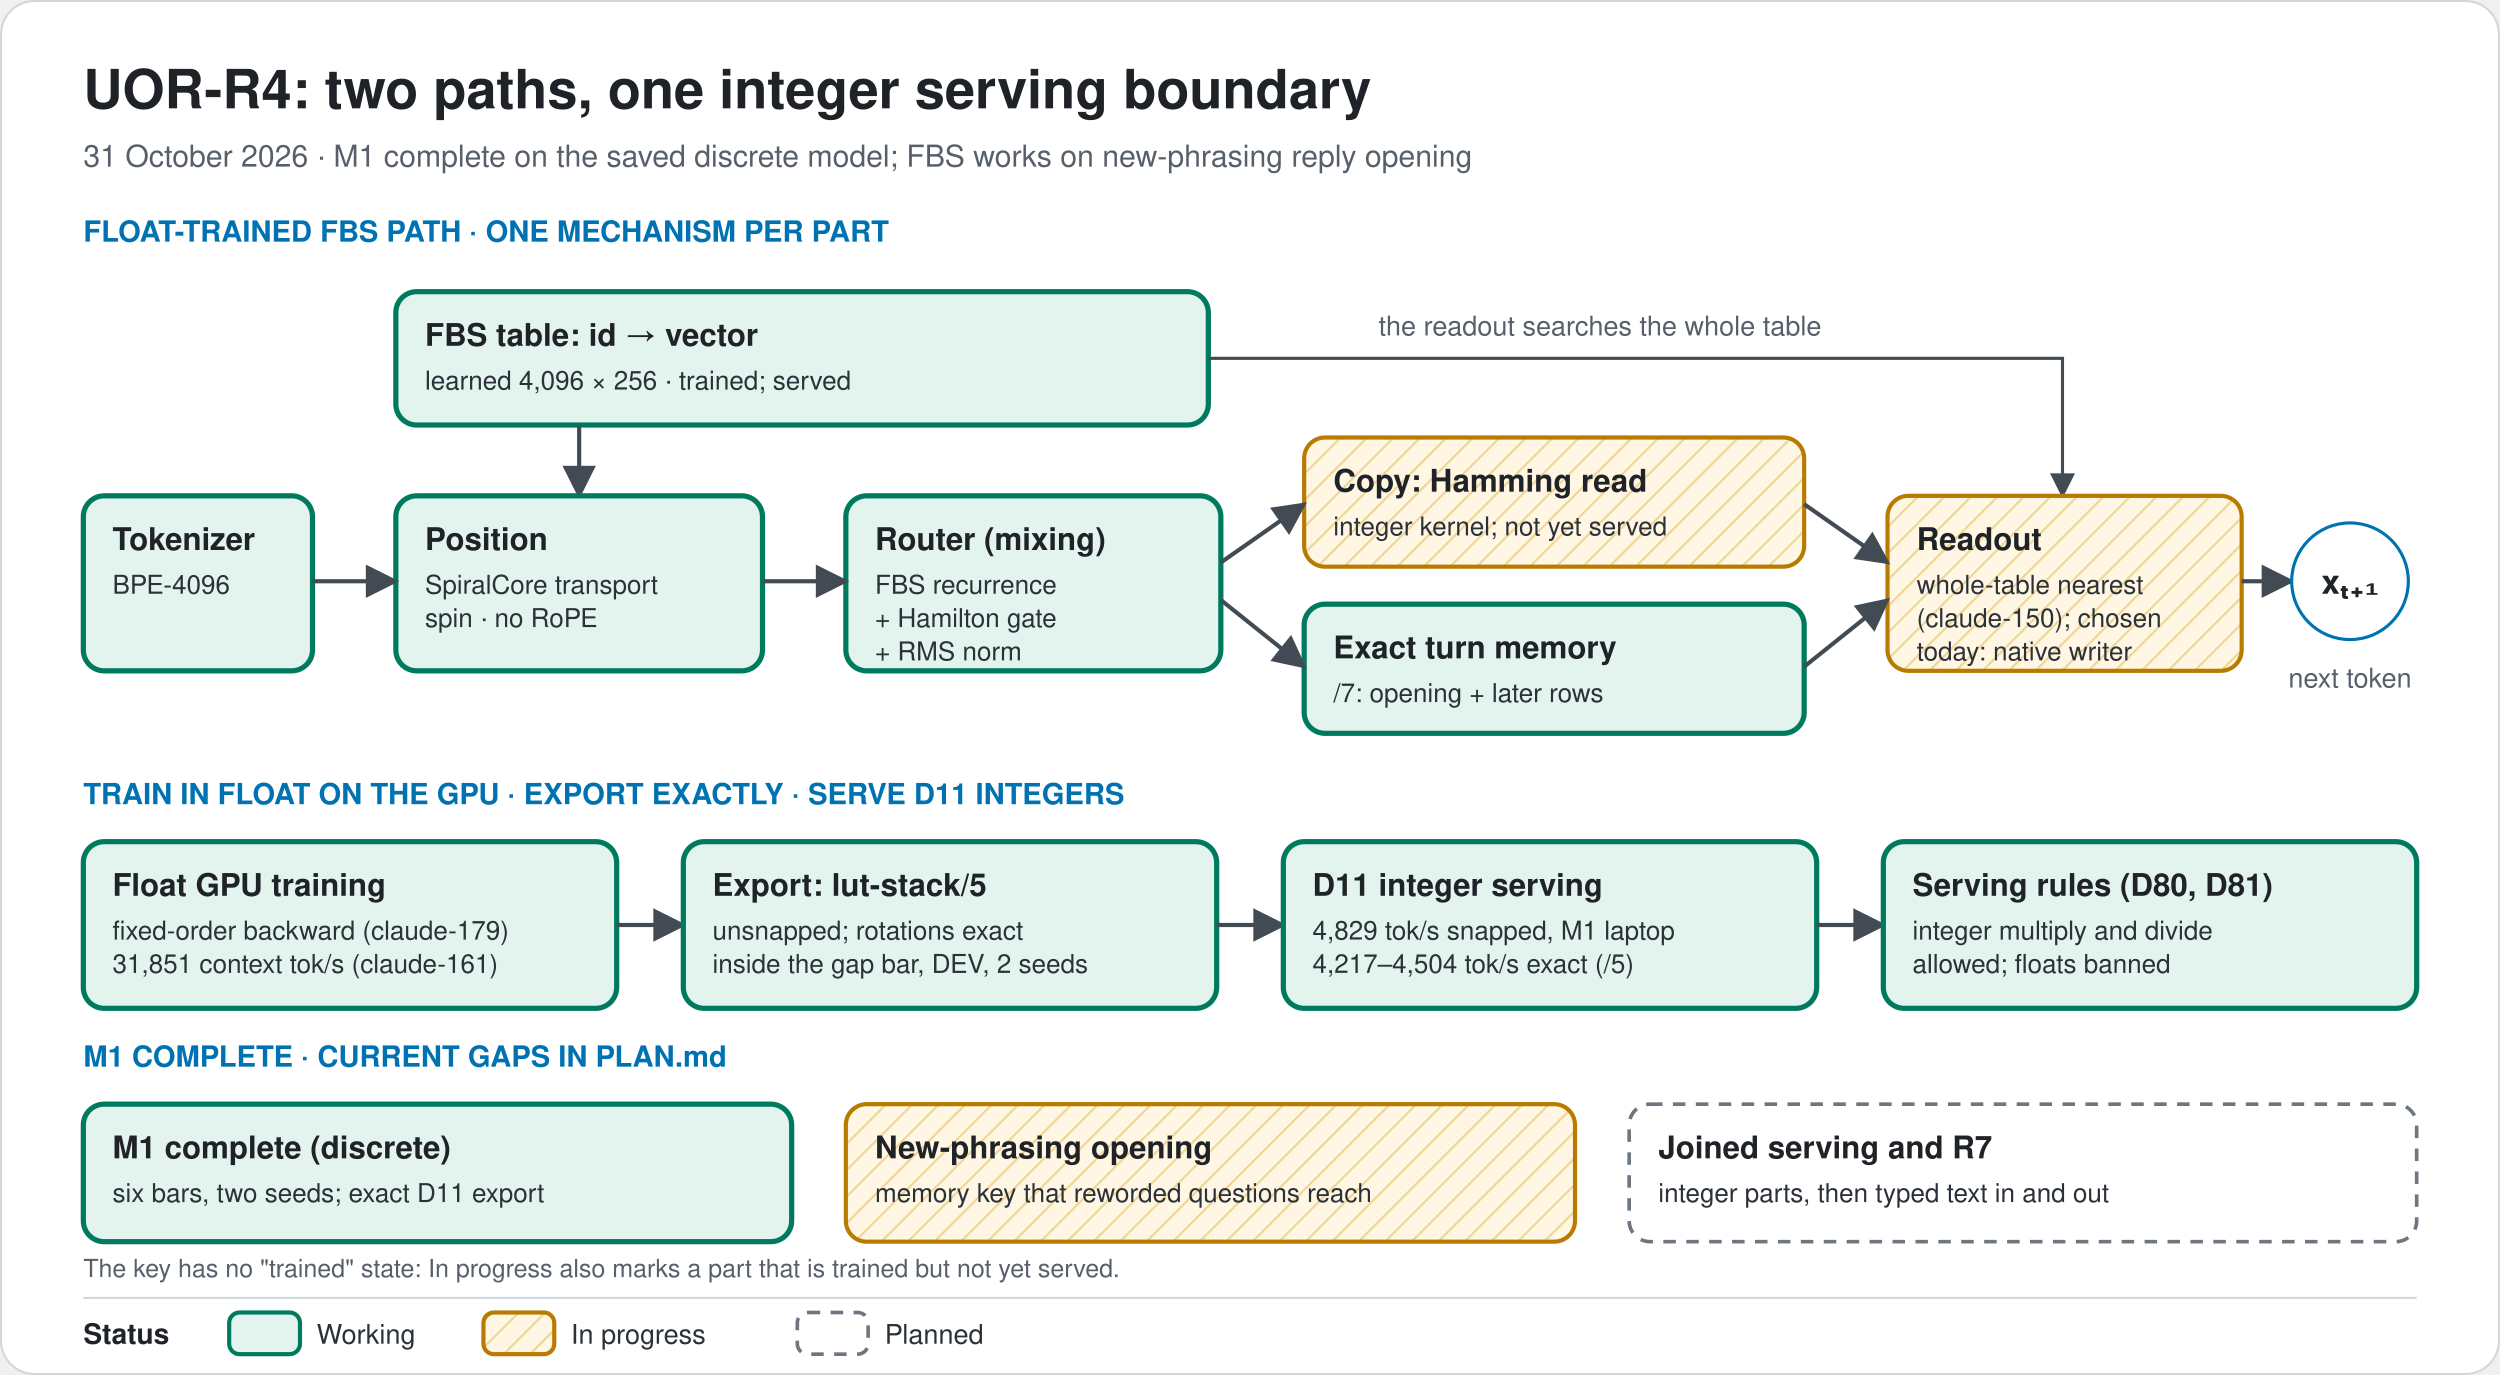
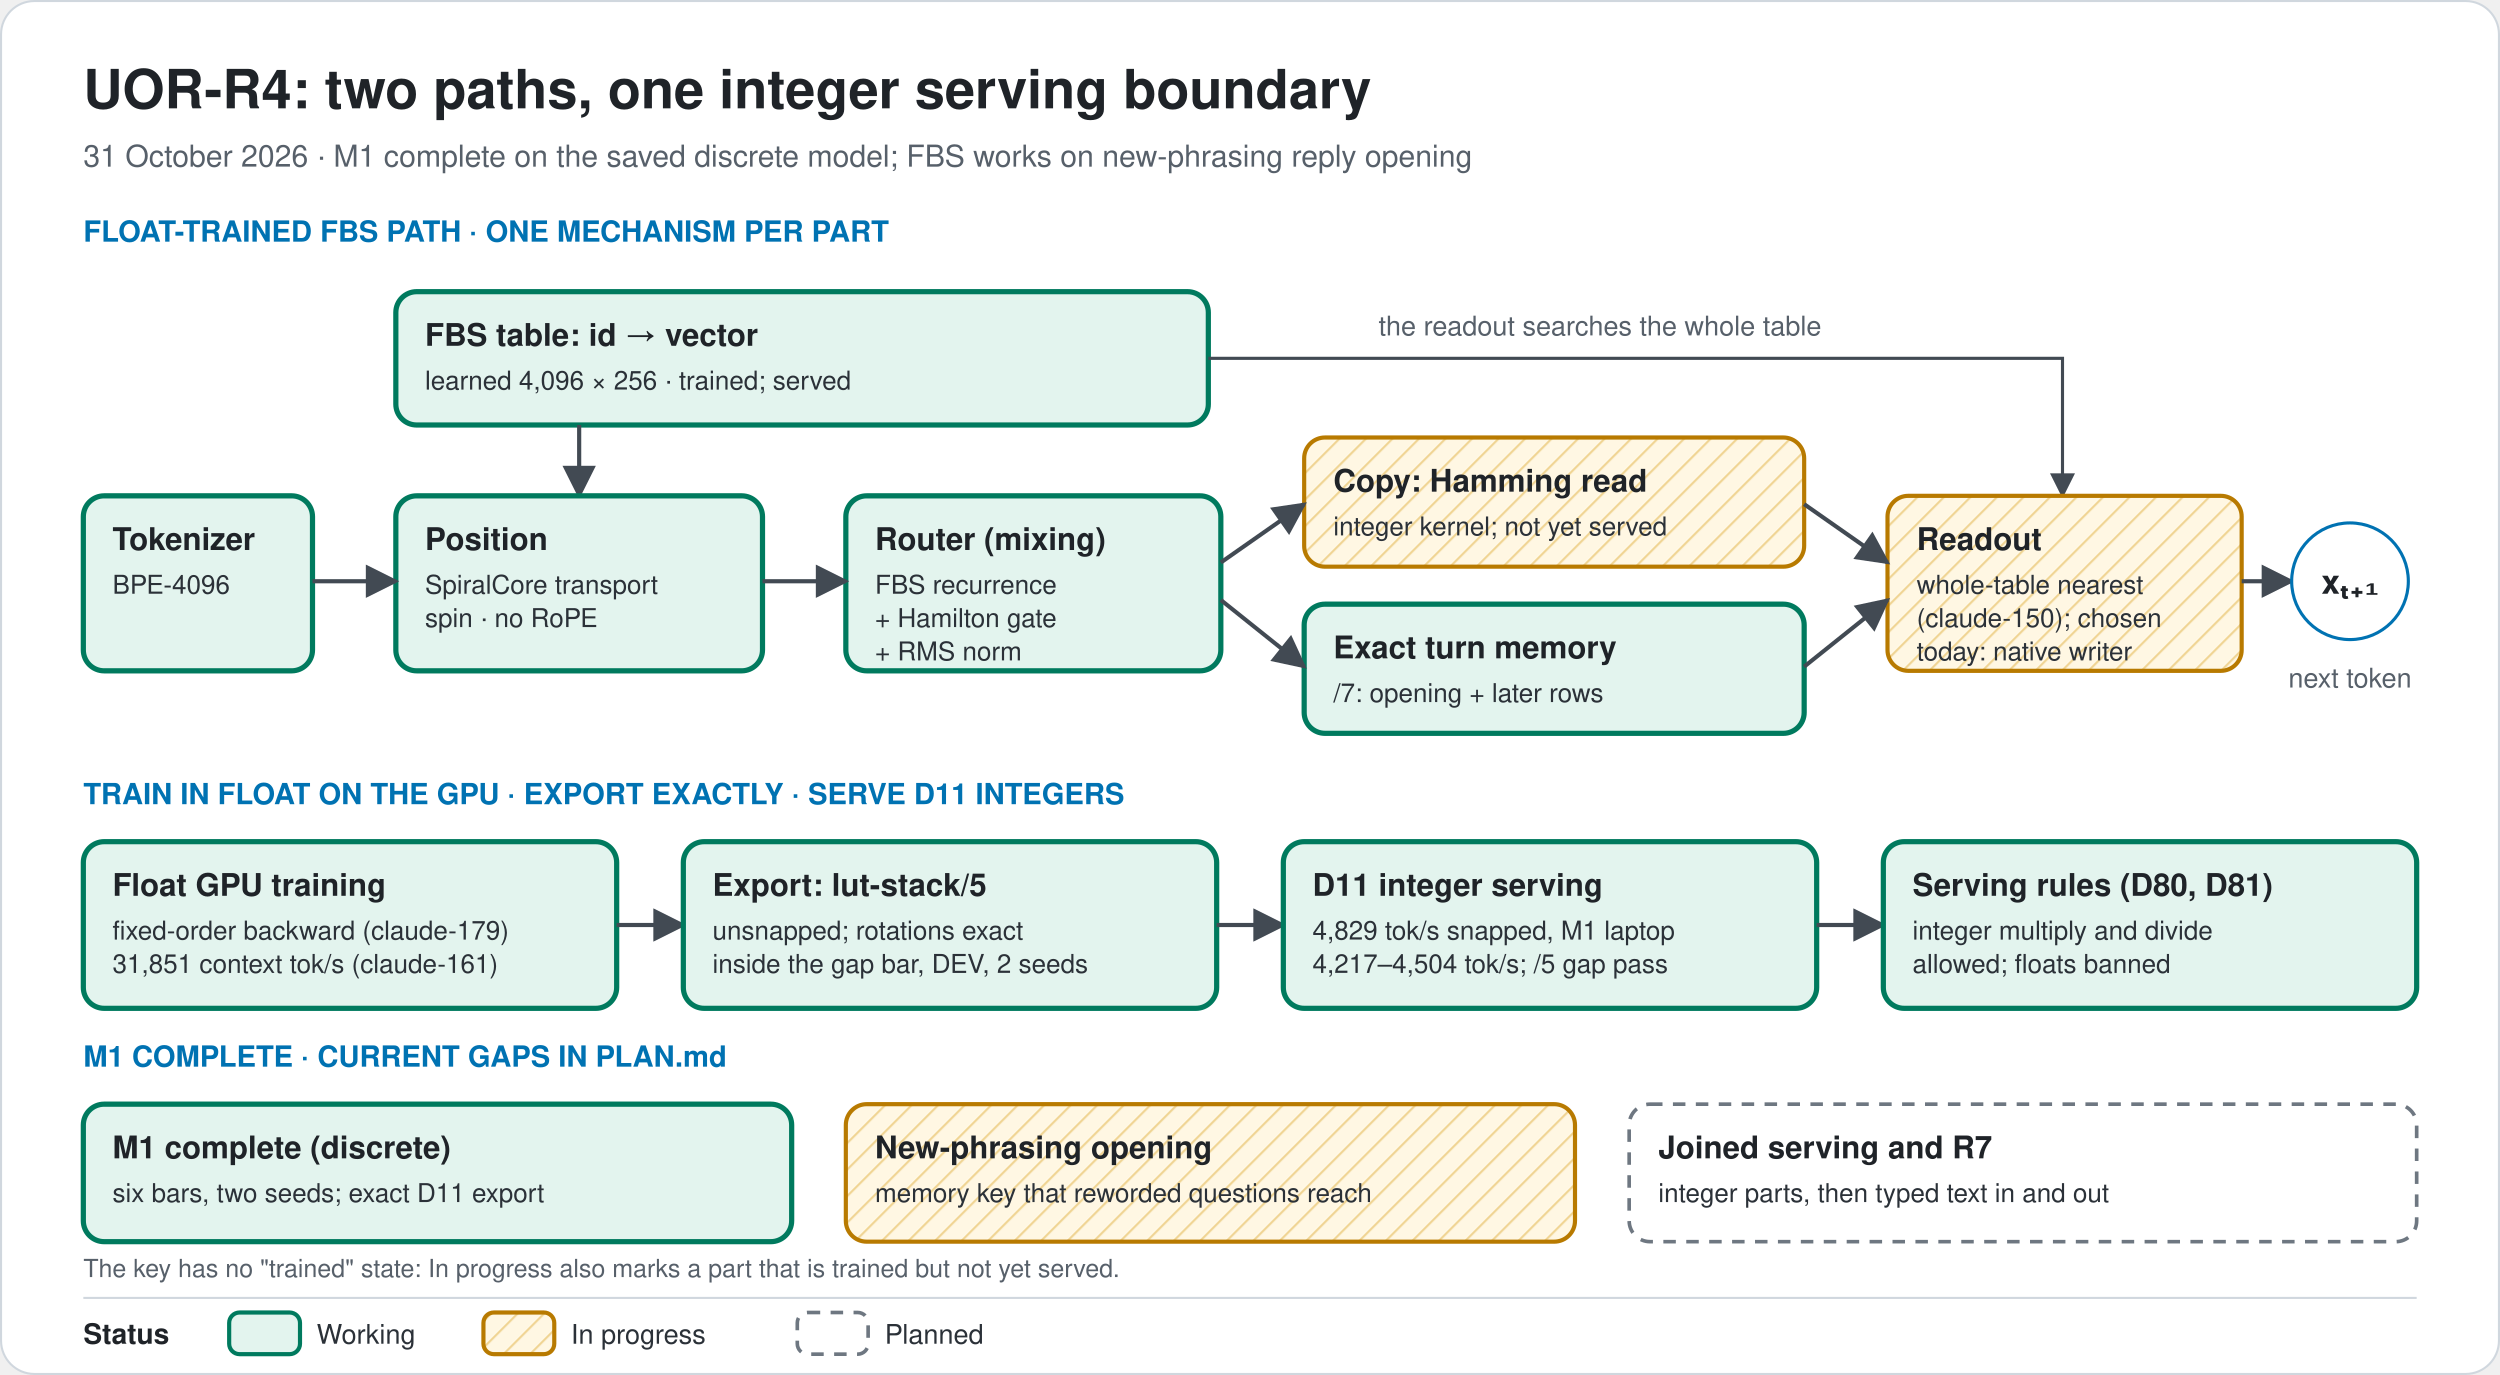
<svg xmlns="http://www.w3.org/2000/svg" viewBox="0 0 1200 660" width="1200" height="660" role="img" aria-labelledby="t d" font-family="-apple-system, BlinkMacSystemFont, 'Segoe UI', Helvetica, Arial, sans-serif">
  <defs>
    <marker id="ah" viewBox="0 0 10 10" refX="9" refY="5" markerWidth="8" markerHeight="8" orient="auto-start-reverse">
      <path d="M0,0 L10,5 L0,10 z" fill="#424A53" />
    </marker>
    <pattern id="hP" width="9" height="9" patternUnits="userSpaceOnUse" patternTransform="rotate(45)">
      <rect width="9" height="9" fill="#FFF7E3" />
      <line x1="0" y1="0" x2="0" y2="9" stroke="#F1D79A" stroke-width="2.2" />
    </pattern>
    <pattern id="hF" width="8" height="8" patternUnits="userSpaceOnUse">
      <rect width="8" height="8" fill="#F0F2F4" />
      <path d="M0,0 L8,8 M8,0 L0,8" stroke="#D3D8DD" stroke-width="1" />
    </pattern>
  </defs>
  <rect x="0.5" y="0.5" width="1199" height="659" rx="16" fill="#FFFFFF" stroke="#D0D7DE" stroke-width="1" />
  <text x="40" y="52" font-size="26" font-weight="700" fill="#1F2328" text-anchor="start">UOR-R4: two paths, one integer serving boundary</text>
  <text x="40" y="80" font-size="14.5" font-weight="400" fill="#57606A" text-anchor="start">31 October 2026 · M1 complete on the saved discrete model; FBS works on new-phrasing reply opening</text>
  <text x="40" y="116" font-size="14" font-weight="700" fill="#0072B2" text-anchor="start">FLOAT-TRAINED FBS PATH · ONE MECHANISM PER PART</text>
  <rect x="190" y="140" width="390" height="64" rx="10" fill="#E3F4EE" stroke="#007A5E" stroke-width="2.5" />
  <text x="204" y="166" font-size="15" font-weight="700" fill="#1F2328" text-anchor="start">FBS table: id → vector</text>
  <text x="204" y="187" font-size="12.5" font-weight="400" fill="#2B3138" text-anchor="start">learned 4,096 × 256 · trained; served</text>
  <path d="M580,172 H990 V238" fill="none" stroke="#424A53" stroke-width="1.5" marker-end="url(#ah)" />
  <text x="768" y="161" font-size="13" font-weight="400" fill="#57606A" text-anchor="middle">the readout searches the whole table</text>
  <path d="M278,204 L278,238" fill="none" stroke="#424A53" stroke-width="2" marker-end="url(#ah)" />
  <rect x="40" y="238" width="110" height="84" rx="10" fill="#E3F4EE" stroke="#007A5E" stroke-width="2.5" />
  <text x="54" y="264" font-size="15" font-weight="700" fill="#1F2328" text-anchor="start">Tokenizer</text>
  <text x="54" y="285" font-size="12.5" font-weight="400" fill="#2B3138" text-anchor="start">BPE-4096</text>
  <rect x="190" y="238" width="176" height="84" rx="10" fill="#E3F4EE" stroke="#007A5E" stroke-width="2.5" />
  <text x="204" y="264" font-size="15" font-weight="700" fill="#1F2328" text-anchor="start">Position</text>
  <text x="204" y="285" font-size="12.5" font-weight="400" fill="#2B3138" text-anchor="start">SpiralCore transport</text>
  <text x="204" y="301" font-size="12.5" font-weight="400" fill="#2B3138" text-anchor="start">spin · no RoPE</text>
  <rect x="406" y="238" width="180" height="84" rx="10" fill="#E3F4EE" stroke="#007A5E" stroke-width="2.5" />
  <text x="420" y="264" font-size="15" font-weight="700" fill="#1F2328" text-anchor="start">Router (mixing)</text>
  <text x="420" y="285" font-size="12.5" font-weight="400" fill="#2B3138" text-anchor="start">FBS recurrence</text>
  <text x="420" y="301" font-size="12.5" font-weight="400" fill="#2B3138" text-anchor="start">+ Hamilton gate</text>
  <text x="420" y="317" font-size="12.5" font-weight="400" fill="#2B3138" text-anchor="start">+ RMS norm</text>
  <rect x="906" y="238" width="170" height="84" rx="10" fill="url(#hP)" stroke="#B87A00" stroke-width="2" />
  <text x="920" y="264" font-size="15" font-weight="700" fill="#1F2328" text-anchor="start">Readout</text>
  <text x="920" y="285" font-size="12.5" font-weight="400" fill="#2B3138" text-anchor="start">whole-table nearest</text>
  <text x="920" y="301" font-size="12.5" font-weight="400" fill="#2B3138" text-anchor="start">(claude-150); chosen</text>
  <text x="920" y="317" font-size="12.5" font-weight="400" fill="#2B3138" text-anchor="start">today: native writer</text>
  <rect x="626" y="210" width="240" height="62" rx="10" fill="url(#hP)" stroke="#B87A00" stroke-width="2" />
  <text x="640" y="236" font-size="15" font-weight="700" fill="#1F2328" text-anchor="start">Copy: Hamming read</text>
  <text x="640" y="257" font-size="12.5" font-weight="400" fill="#2B3138" text-anchor="start">integer kernel; not yet served</text>
  <rect x="626" y="290" width="240" height="62" rx="10" fill="#E3F4EE" stroke="#007A5E" stroke-width="2.5" />
  <text x="640" y="316" font-size="15" font-weight="700" fill="#1F2328" text-anchor="start">Exact turn memory</text>
  <text x="640" y="337" font-size="12.5" font-weight="400" fill="#2B3138" text-anchor="start">/7: opening + later rows</text>
  <path d="M150,279 L190,279" fill="none" stroke="#424A53" stroke-width="2" marker-end="url(#ah)" />
  <path d="M366,279 L406,279" fill="none" stroke="#424A53" stroke-width="2" marker-end="url(#ah)" />
  <path d="M1076,279 L1100,279" fill="none" stroke="#424A53" stroke-width="2" marker-end="url(#ah)" />
  <path d="M586,270 L626,242" fill="none" stroke="#424A53" stroke-width="2" marker-end="url(#ah)" />
  <path d="M586,288 L626,320" fill="none" stroke="#424A53" stroke-width="2" marker-end="url(#ah)" />
  <path d="M866,242 L906,270" fill="none" stroke="#424A53" stroke-width="2" marker-end="url(#ah)" />
  <path d="M866,320 L906,288" fill="none" stroke="#424A53" stroke-width="2" marker-end="url(#ah)" />
  <circle cx="1128" cy="279" r="28" fill="#FFFFFF" stroke="#0072B2" stroke-width="1.5" />
  <text x="1128" y="285" font-size="16" font-weight="700" fill="#1F2328" text-anchor="middle">xₜ₊₁</text>
  <text x="1128" y="330" font-size="13" font-weight="400" fill="#57606A" text-anchor="middle">next token</text>
  <text x="40" y="386" font-size="14" font-weight="700" fill="#0072B2" text-anchor="start">TRAIN IN FLOAT ON THE GPU · EXPORT EXACTLY · SERVE D11 INTEGERS</text>
  <rect x="40" y="404" width="256" height="80" rx="10" fill="#E3F4EE" stroke="#007A5E" stroke-width="2.5" />
  <text x="54" y="430" font-size="15" font-weight="700" fill="#1F2328" text-anchor="start">Float GPU training</text>
  <text x="54" y="451" font-size="12.5" font-weight="400" fill="#2B3138" text-anchor="start">fixed-order backward (claude-179)</text>
  <text x="54" y="467" font-size="12.5" font-weight="400" fill="#2B3138" text-anchor="start">31,851 context tok/s (claude-161)</text>
  <path d="M296,444 L328,444" fill="none" stroke="#424A53" stroke-width="2" marker-end="url(#ah)" />
  <rect x="328" y="404" width="256" height="80" rx="10" fill="#E3F4EE" stroke="#007A5E" stroke-width="2.5" />
  <text x="342" y="430" font-size="15" font-weight="700" fill="#1F2328" text-anchor="start">Export: lut-stack/5</text>
  <text x="342" y="451" font-size="12.5" font-weight="400" fill="#2B3138" text-anchor="start">unsnapped; rotations exact</text>
  <text x="342" y="467" font-size="12.5" font-weight="400" fill="#2B3138" text-anchor="start">inside the gap bar, DEV, 2 seeds</text>
  <path d="M584,444 L616,444" fill="none" stroke="#424A53" stroke-width="2" marker-end="url(#ah)" />
  <rect x="616" y="404" width="256" height="80" rx="10" fill="#E3F4EE" stroke="#007A5E" stroke-width="2.5" />
  <text x="630" y="430" font-size="15" font-weight="700" fill="#1F2328" text-anchor="start">D11 integer serving</text>
  <text x="630" y="451" font-size="12.5" font-weight="400" fill="#2B3138" text-anchor="start">4,829 tok/s snapped, M1 laptop</text>
-   <text x="630" y="467" font-size="12.5" font-weight="400" fill="#2B3138" text-anchor="start">4,217–4,504 tok/s exact (/5)</text>
+   <text x="630" y="467" font-size="12.5" font-weight="400" fill="#2B3138" text-anchor="start">4,217–4,504 tok/s; /5 gap pass</text>
  <path d="M872,444 L904,444" fill="none" stroke="#424A53" stroke-width="2" marker-end="url(#ah)" />
  <rect x="904" y="404" width="256" height="80" rx="10" fill="#E3F4EE" stroke="#007A5E" stroke-width="2.5" />
  <text x="918" y="430" font-size="15" font-weight="700" fill="#1F2328" text-anchor="start">Serving rules (D80, D81)</text>
  <text x="918" y="451" font-size="12.5" font-weight="400" fill="#2B3138" text-anchor="start">integer multiply and divide</text>
  <text x="918" y="467" font-size="12.5" font-weight="400" fill="#2B3138" text-anchor="start">allowed; floats banned</text>
  <text x="40" y="512" font-size="14" font-weight="700" fill="#0072B2" text-anchor="start">M1 COMPLETE · CURRENT GAPS IN PLAN.md</text>
  <rect x="40" y="530" width="340" height="66" rx="10" fill="#E3F4EE" stroke="#007A5E" stroke-width="2.5" />
  <text x="54" y="556" font-size="15" font-weight="700" fill="#1F2328" text-anchor="start">M1 complete (discrete)</text>
  <text x="54" y="577" font-size="12.5" font-weight="400" fill="#2B3138" text-anchor="start">six bars, two seeds; exact D11 export</text>
  <rect x="406" y="530" width="350" height="66" rx="10" fill="url(#hP)" stroke="#B87A00" stroke-width="2" />
  <text x="420" y="556" font-size="15" font-weight="700" fill="#1F2328" text-anchor="start">New-phrasing opening</text>
  <text x="420" y="577" font-size="12.5" font-weight="400" fill="#2B3138" text-anchor="start">memory key that reworded questions reach</text>
  <rect x="782" y="530" width="378" height="66" rx="10" fill="#FFFFFF" stroke="#6E7781" stroke-width="1.75" stroke-dasharray="6 5" />
  <text x="796" y="556" font-size="15" font-weight="700" fill="#1F2328" text-anchor="start">Joined serving and R7</text>
  <text x="796" y="577" font-size="12.5" font-weight="400" fill="#2B3138" text-anchor="start">integer parts, then typed text in and out</text>
  <text x="40" y="613" font-size="12" font-weight="400" fill="#57606A" text-anchor="start">The key has no "trained" state: In progress also marks a part that is trained but not yet served.</text>
  <path d="M40,623 L1160,623" fill="none" stroke="#D0D7DE" stroke-width="1" />
  <text x="40" y="645" font-size="13.5" font-weight="700" fill="#1F2328" text-anchor="start">Status</text>
  <rect x="110" y="630" width="34" height="20" rx="5" fill="#E3F4EE" stroke="#007A5E" stroke-width="2" />
  <text x="152" y="645" font-size="13" font-weight="400" fill="#2B3138" text-anchor="start">Working</text>
  <rect x="232.05" y="630" width="34" height="20" rx="5" fill="url(#hP)" stroke="#B87A00" stroke-width="2" />
  <text x="274.05" y="645" font-size="13" font-weight="400" fill="#2B3138" text-anchor="start">In progress</text>
  <rect x="382.7" y="630" width="34" height="20" rx="5" fill="#FFFFFF" stroke="#6E7781" stroke-width="1.75" stroke-dasharray="6 5" />
  <text x="424.7" y="645" font-size="13" font-weight="400" fill="#2B3138" text-anchor="start">Planned</text>
</svg>
